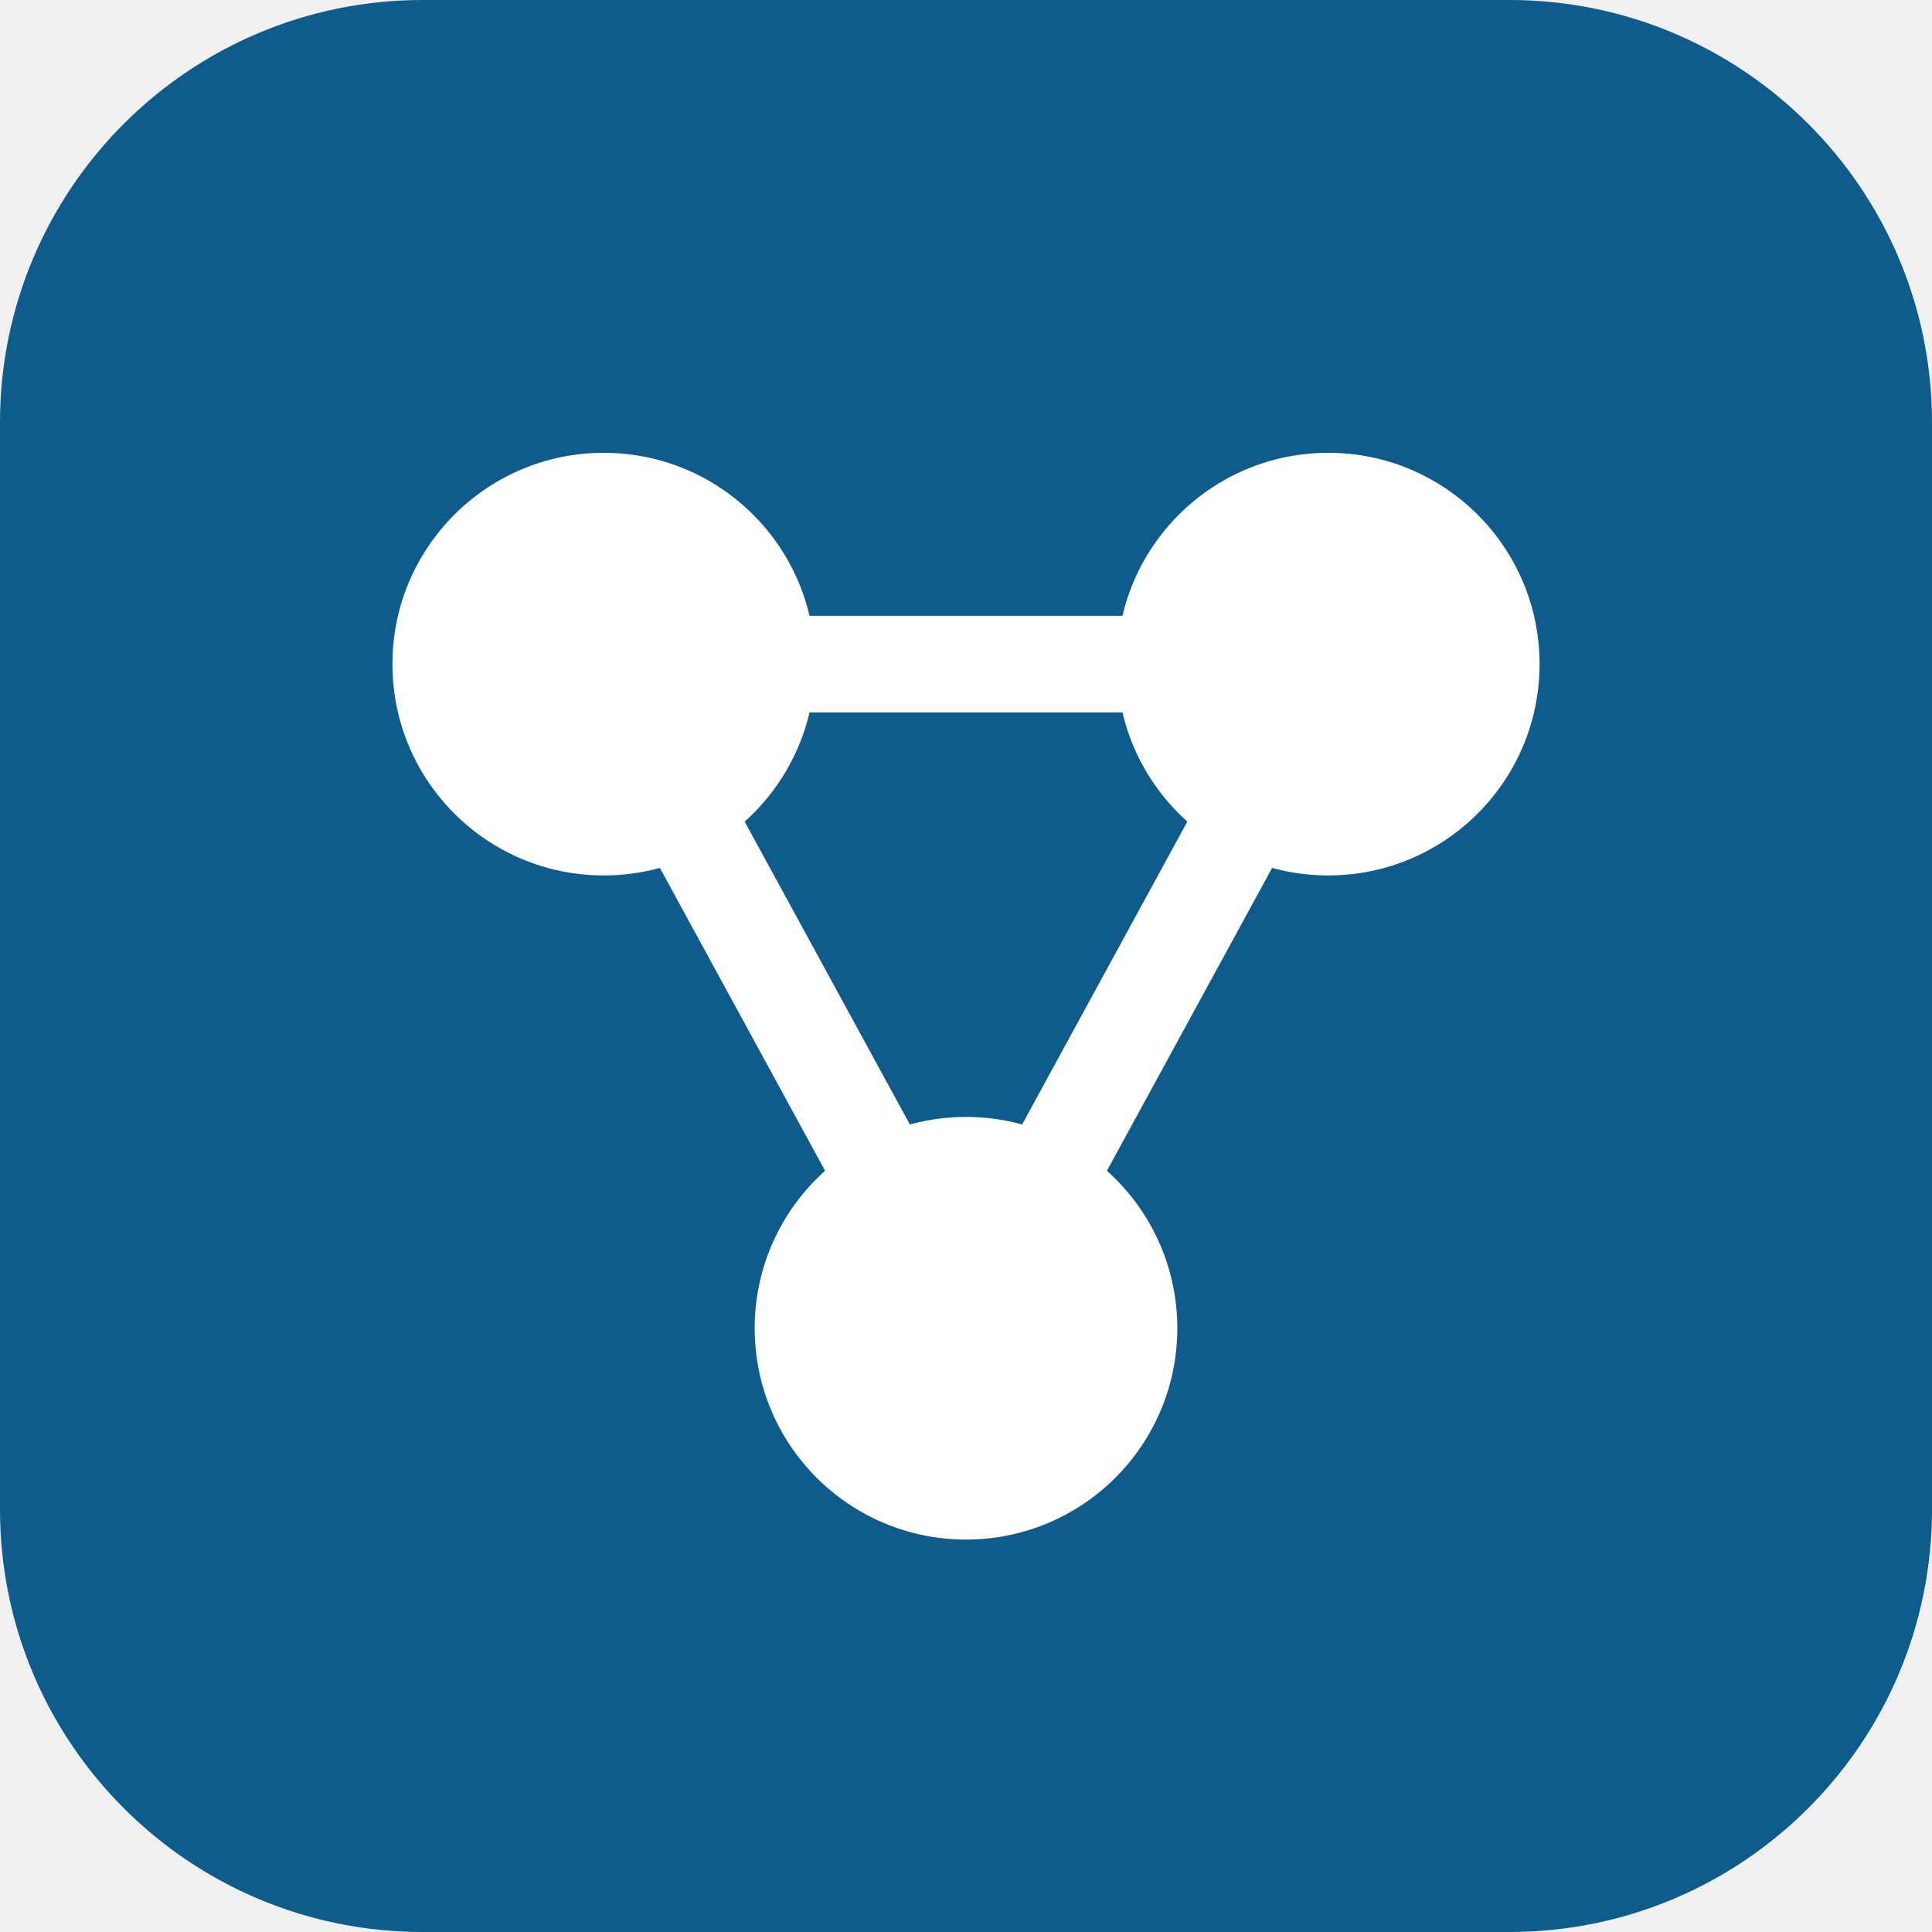
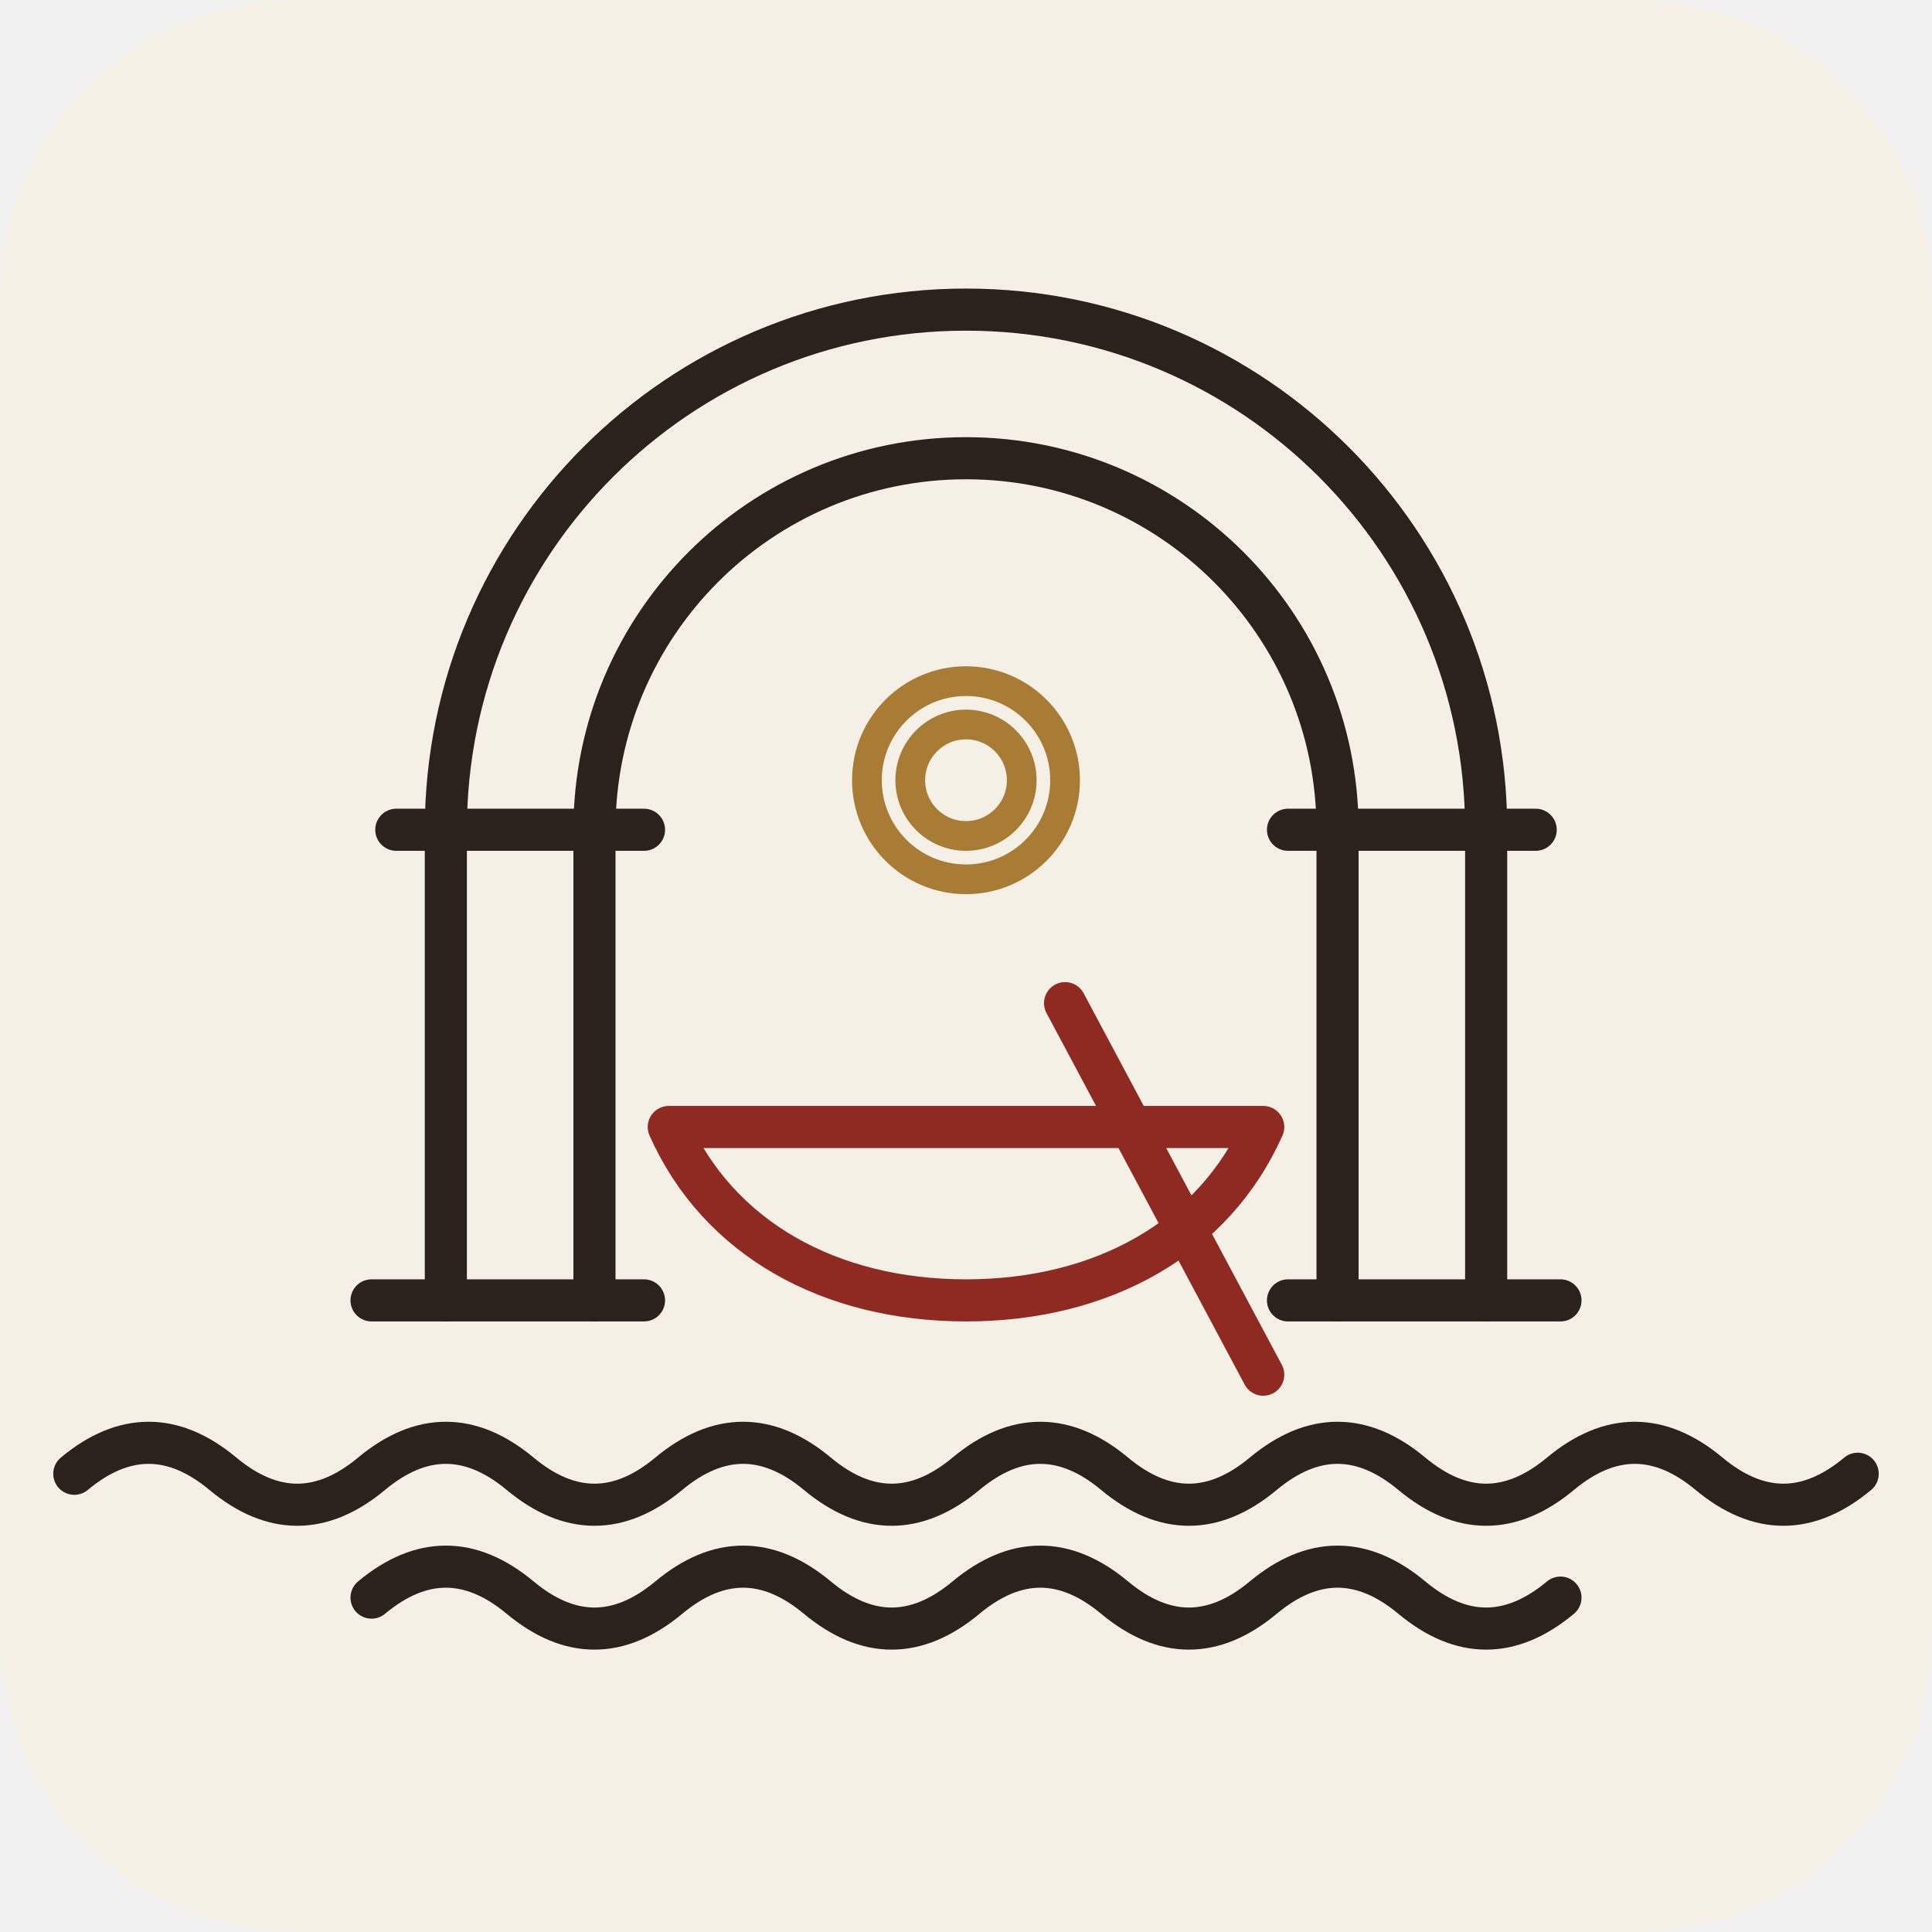
- <svg xmlns="http://www.w3.org/2000/svg" viewBox="0 0 32 32">
-   <rect width="32" height="32" rx="7" fill="#0f5c8c" />
-   <circle cx="10" cy="11" r="3.5" fill="#fff" />
-   <circle cx="22" cy="11" r="3.5" fill="#fff" />
-   <circle cx="16" cy="22" r="3.5" fill="#fff" />
-   <path d="M10 11 L22 11 L16 22 Z" fill="none" stroke="#fff" stroke-width="1.6" />
+ <svg xmlns="http://www.w3.org/2000/svg" viewBox="-2 -23 156 156">
+   <rect x="-2" y="-23" width="156" height="156" rx="24" fill="#f5f0e6" />
+   <g fill="none" stroke="#2b221c" stroke-width="3.4" stroke-linecap="round" stroke-linejoin="round">
+     <path d="M34 82V44a42 42 0 0 1 84 0v38M46 82V44a30 30 0 0 1 60 0v38" />
+     <path d="M30 44h20M102 44h20M28 82h22M102 82h22" />
+     <g stroke="#a97c35" stroke-width="2.4">
+       <circle cx="76" cy="40" r="8" />
+       <circle cx="76" cy="40" r="4.5" />
+     </g>
+     <g stroke="#8f2a22">
+       <path d="M52 68h48c-4 9-13 14-24 14s-20-5-24-14z" />
+       <path d="M84 58l16 30" />
+     </g>
+     <path d="M4 96q6-5 12 0t12 0 12 0 12 0 12 0 12 0 12 0 12 0 12 0 12 0 12 0 12 0M28 106q6-5 12 0t12 0 12 0 12 0 12 0 12 0 12 0 12 0" />
+   </g>
</svg>
